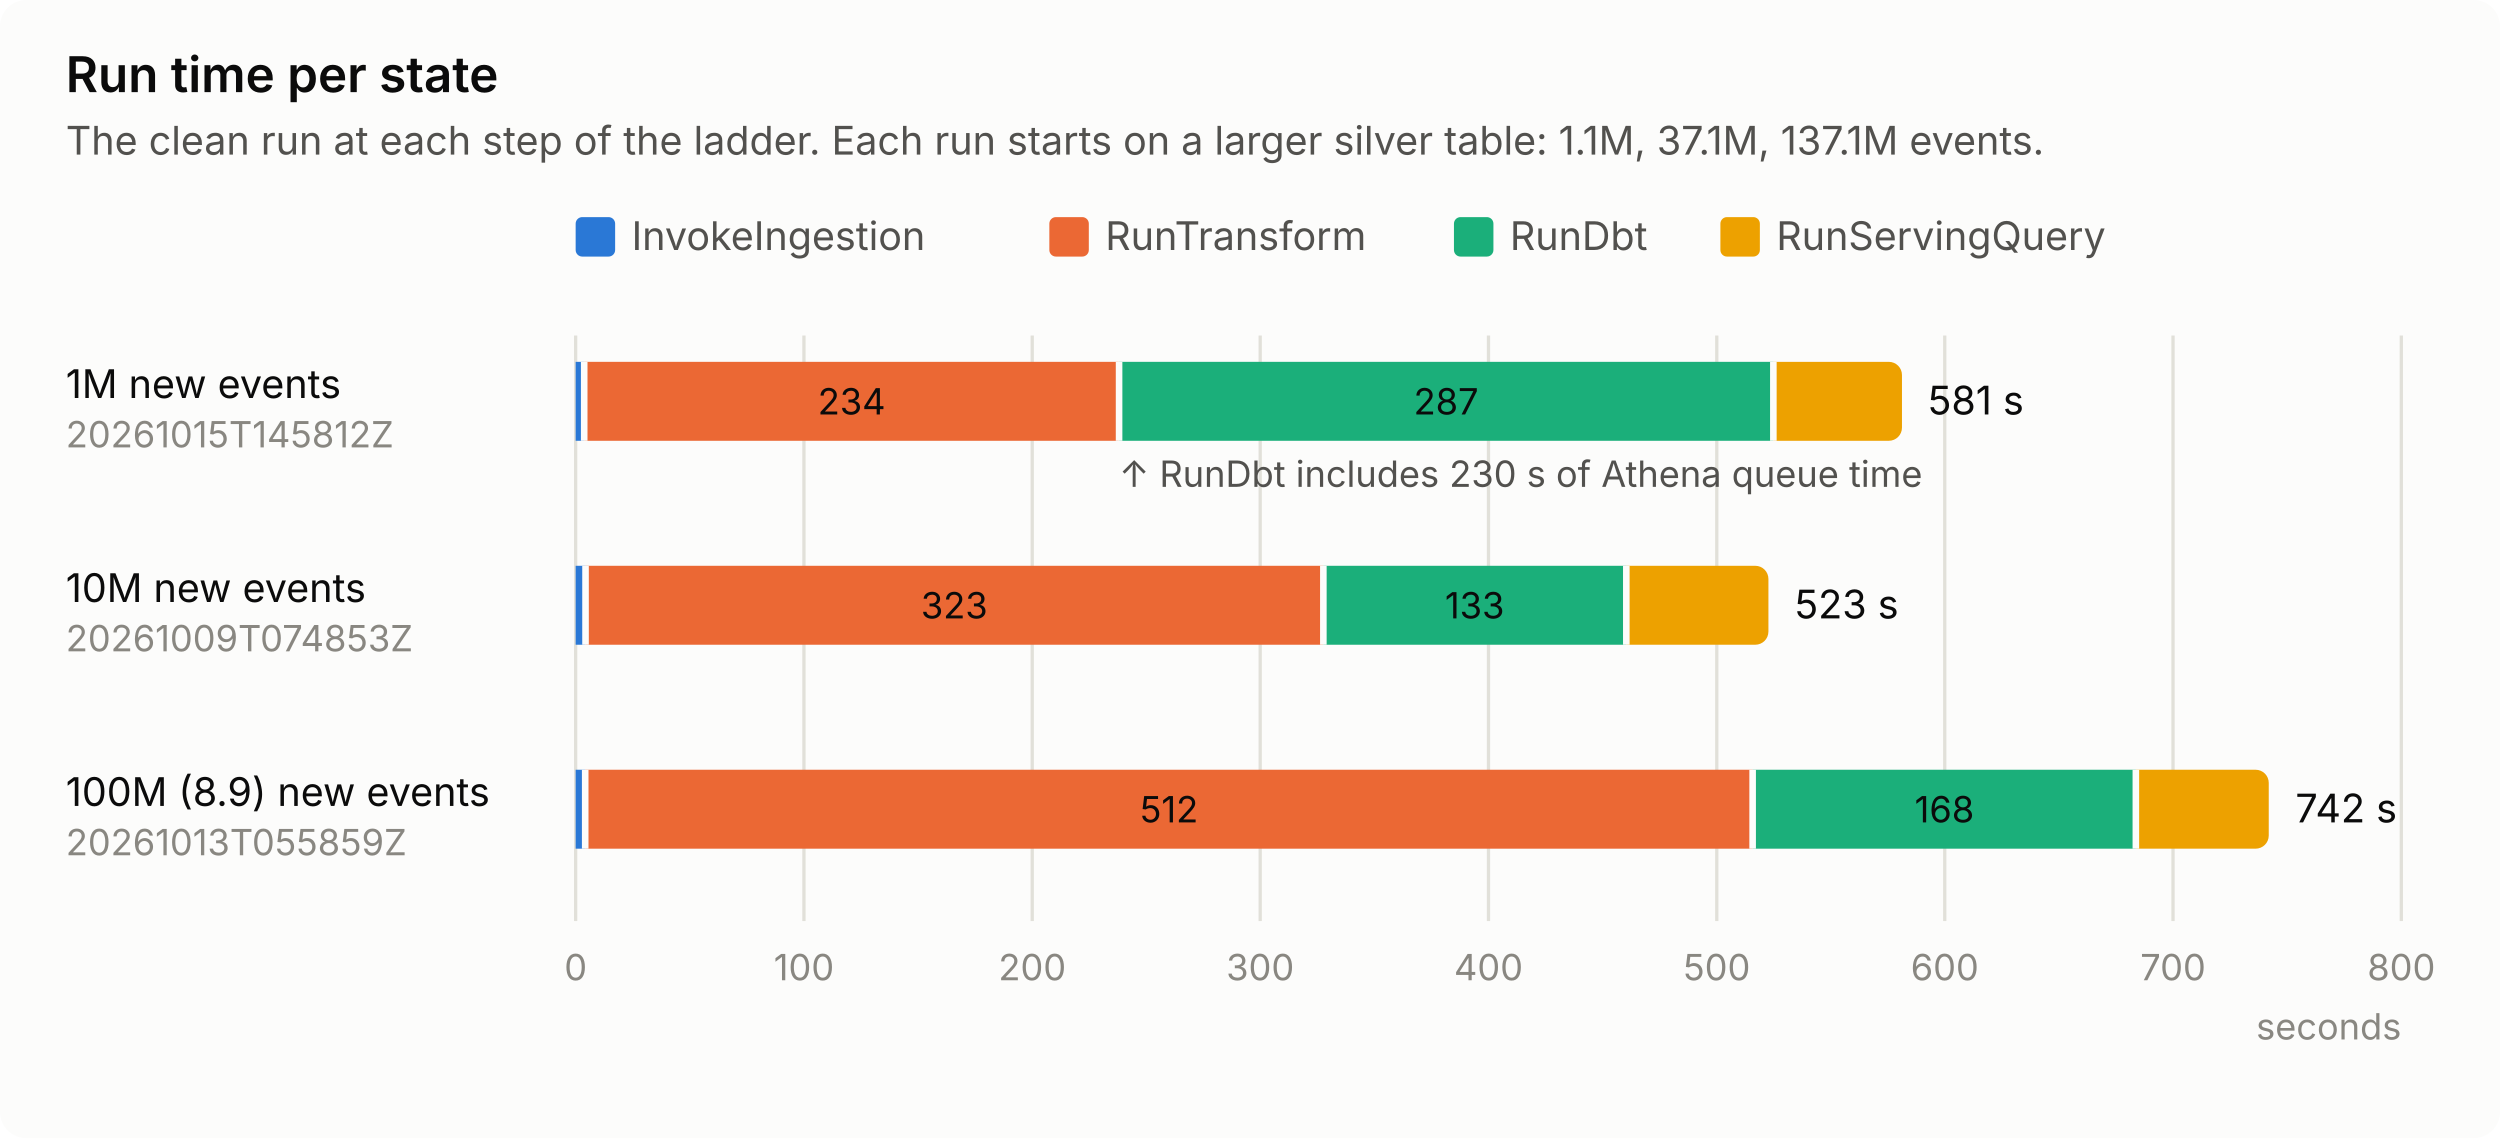
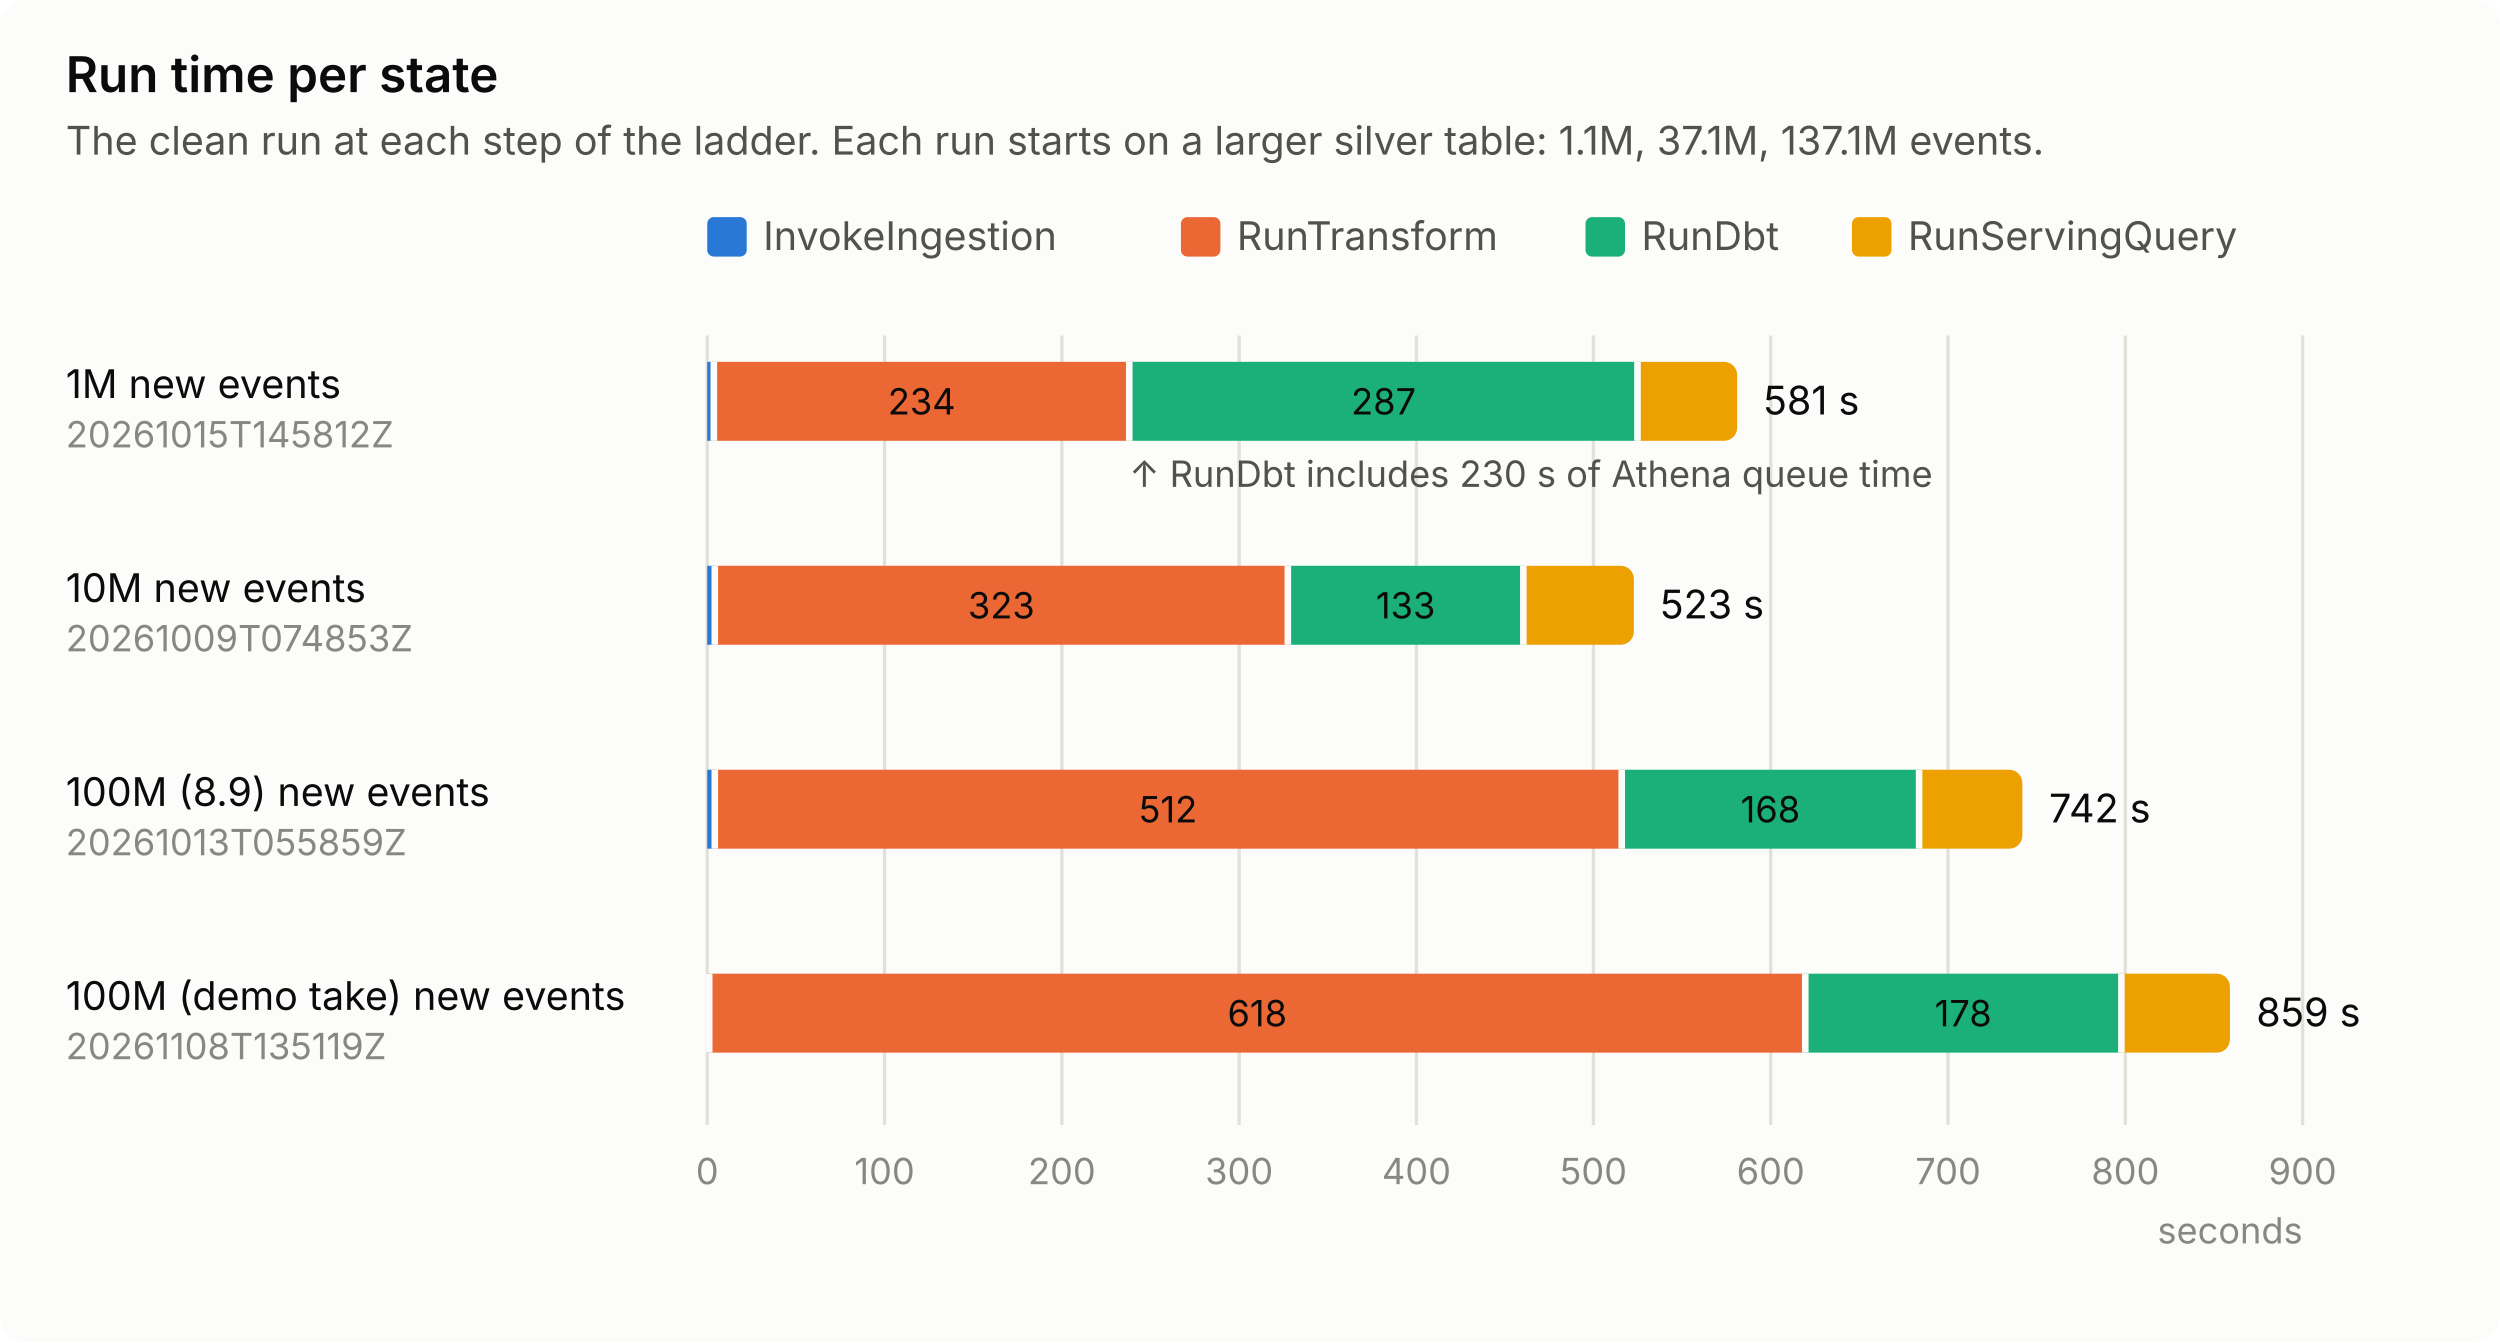
- <svg xmlns="http://www.w3.org/2000/svg" width="760" height="346" viewBox="0 0 760 346" role="img" aria-label="Run time per state">
+ <svg xmlns="http://www.w3.org/2000/svg" width="760" height="408" viewBox="0 0 760 408" role="img" aria-label="Run time per state">
  <style>
  .surface { fill: #fcfcfb; }
  .ink { fill: #0b0b0b; }
  .ink2 { fill: #52514e; }
  .muted { fill: #898781; }
  .grid { stroke: #e1e0d9; }
  .axis { stroke: #c3c2b7; }
  .s1 { fill: #2a78d6; } .s2 { fill: #eb6834; } .s3 { fill: #1baf7a; } .s4 { fill: #eda100; }
  .gap { stroke: #fcfcfb; }
  @media (prefers-color-scheme: dark) {
    .surface { fill: #1a1a19; }
    .ink { fill: #f0efec; }
    .ink2 { fill: #c3c2b7; }
    .grid { stroke: #2c2c2a; }
    .axis { stroke: #383835; }
    .s1 { fill: #3987e5; } .s2 { fill: #d95926; } .s3 { fill: #199e70; } .s4 { fill: #c98500; }
    .gap { stroke: #1a1a19; }
  }
  text { font-family: system-ui, -apple-system, "Segoe UI", sans-serif; }
  .t { font-size: 15px; font-weight: 600; }
  .st { font-size: 12px; }
  .l { font-size: 12px; }
  .tick { font-size: 11px; font-variant-numeric: tabular-nums; }
</style>
-   <rect class="surface" fill="#fcfcfb" width="760" height="346" rx="8" />
+   <rect class="surface" fill="#fcfcfb" width="760" height="408" rx="8" />
  <text class="t ink" fill="#0b0b0b" x="20" y="28">Run time per state</text>
  <text class="st ink2" fill="#52514e" x="20" y="47">The clean run at each step of the ladder. Each run starts on a larger silver table: 1.1M, 37.1M, 137.1M events.</text>
-   <rect class="s1" fill="#2a78d6" x="175" y="66" width="12" height="12" rx="2" />
-   <text class="l ink2" fill="#52514e" x="192" y="76">InvokeIngestion</text>
-   <rect class="s2" fill="#eb6834" x="319" y="66" width="12" height="12" rx="2" />
-   <text class="l ink2" fill="#52514e" x="336" y="76">RunTransform</text>
-   <rect class="s3" fill="#1baf7a" x="442" y="66" width="12" height="12" rx="2" />
-   <text class="l ink2" fill="#52514e" x="459" y="76">RunDbt</text>
-   <rect class="s4" fill="#eda100" x="523" y="66" width="12" height="12" rx="2" />
-   <text class="l ink2" fill="#52514e" x="540" y="76">RunServingQuery</text>
-   <line class="grid" stroke="#e1e0d9" x1="175.0" y1="102" x2="175.0" y2="280" stroke-width="1" />
-   <text class="tick muted" fill="#898781" x="175.0" y="298" text-anchor="middle">0</text>
-   <line class="grid" stroke="#e1e0d9" x1="244.4" y1="102" x2="244.4" y2="280" stroke-width="1" />
-   <text class="tick muted" fill="#898781" x="244.4" y="298" text-anchor="middle">100</text>
-   <line class="grid" stroke="#e1e0d9" x1="313.8" y1="102" x2="313.8" y2="280" stroke-width="1" />
-   <text class="tick muted" fill="#898781" x="313.8" y="298" text-anchor="middle">200</text>
-   <line class="grid" stroke="#e1e0d9" x1="383.1" y1="102" x2="383.1" y2="280" stroke-width="1" />
-   <text class="tick muted" fill="#898781" x="383.1" y="298" text-anchor="middle">300</text>
-   <line class="grid" stroke="#e1e0d9" x1="452.5" y1="102" x2="452.5" y2="280" stroke-width="1" />
-   <text class="tick muted" fill="#898781" x="452.5" y="298" text-anchor="middle">400</text>
-   <line class="grid" stroke="#e1e0d9" x1="521.9" y1="102" x2="521.9" y2="280" stroke-width="1" />
-   <text class="tick muted" fill="#898781" x="521.9" y="298" text-anchor="middle">500</text>
-   <line class="grid" stroke="#e1e0d9" x1="591.2" y1="102" x2="591.2" y2="280" stroke-width="1" />
-   <text class="tick muted" fill="#898781" x="591.2" y="298" text-anchor="middle">600</text>
-   <line class="grid" stroke="#e1e0d9" x1="660.6" y1="102" x2="660.6" y2="280" stroke-width="1" />
-   <text class="tick muted" fill="#898781" x="660.6" y="298" text-anchor="middle">700</text>
-   <line class="grid" stroke="#e1e0d9" x1="730.0" y1="102" x2="730.0" y2="280" stroke-width="1" />
-   <text class="tick muted" fill="#898781" x="730.0" y="298" text-anchor="middle">800</text>
-   <text class="tick muted" fill="#898781" x="730" y="316" text-anchor="end">seconds</text>
+   <rect class="s1" fill="#2a78d6" x="215" y="66" width="12" height="12" rx="2" />
+   <text class="l ink2" fill="#52514e" x="232" y="76">InvokeIngestion</text>
+   <rect class="s2" fill="#eb6834" x="359" y="66" width="12" height="12" rx="2" />
+   <text class="l ink2" fill="#52514e" x="376" y="76">RunTransform</text>
+   <rect class="s3" fill="#1baf7a" x="482" y="66" width="12" height="12" rx="2" />
+   <text class="l ink2" fill="#52514e" x="499" y="76">RunDbt</text>
+   <rect class="s4" fill="#eda100" x="563" y="66" width="12" height="12" rx="2" />
+   <text class="l ink2" fill="#52514e" x="580" y="76">RunServingQuery</text>
+   <line class="grid" stroke="#e1e0d9" x1="215.0" y1="102" x2="215.0" y2="342" stroke-width="1" />
+   <text class="tick muted" fill="#898781" x="215.0" y="360" text-anchor="middle">0</text>
+   <line class="grid" stroke="#e1e0d9" x1="268.9" y1="102" x2="268.9" y2="342" stroke-width="1" />
+   <text class="tick muted" fill="#898781" x="268.9" y="360" text-anchor="middle">100</text>
+   <line class="grid" stroke="#e1e0d9" x1="322.8" y1="102" x2="322.8" y2="342" stroke-width="1" />
+   <text class="tick muted" fill="#898781" x="322.8" y="360" text-anchor="middle">200</text>
+   <line class="grid" stroke="#e1e0d9" x1="376.7" y1="102" x2="376.7" y2="342" stroke-width="1" />
+   <text class="tick muted" fill="#898781" x="376.7" y="360" text-anchor="middle">300</text>
+   <line class="grid" stroke="#e1e0d9" x1="430.6" y1="102" x2="430.6" y2="342" stroke-width="1" />
+   <text class="tick muted" fill="#898781" x="430.6" y="360" text-anchor="middle">400</text>
+   <line class="grid" stroke="#e1e0d9" x1="484.4" y1="102" x2="484.4" y2="342" stroke-width="1" />
+   <text class="tick muted" fill="#898781" x="484.4" y="360" text-anchor="middle">500</text>
+   <line class="grid" stroke="#e1e0d9" x1="538.3" y1="102" x2="538.3" y2="342" stroke-width="1" />
+   <text class="tick muted" fill="#898781" x="538.3" y="360" text-anchor="middle">600</text>
+   <line class="grid" stroke="#e1e0d9" x1="592.2" y1="102" x2="592.2" y2="342" stroke-width="1" />
+   <text class="tick muted" fill="#898781" x="592.2" y="360" text-anchor="middle">700</text>
+   <line class="grid" stroke="#e1e0d9" x1="646.1" y1="102" x2="646.1" y2="342" stroke-width="1" />
+   <text class="tick muted" fill="#898781" x="646.1" y="360" text-anchor="middle">800</text>
+   <line class="grid" stroke="#e1e0d9" x1="700.0" y1="102" x2="700.0" y2="342" stroke-width="1" />
+   <text class="tick muted" fill="#898781" x="700.0" y="360" text-anchor="middle">900</text>
+   <text class="tick muted" fill="#898781" x="700" y="378" text-anchor="end">seconds</text>
  <text class="l ink" fill="#0b0b0b" x="20" y="121">1M new events</text>
  <text class="tick muted" fill="#898781" x="20" y="136">20261015T145812Z</text>
-   <rect class="s1" fill="#2a78d6" x="175.0" y="110" width="2.6" height="24" />
-   <rect class="s2" fill="#eb6834" x="177.6" y="110" width="162.5" height="24" />
-   <line class="gap" stroke="#fcfcfb" x1="177.6" y1="110" x2="177.6" y2="134" stroke-width="2" />
-   <text class="tick" x="258.9" y="126" text-anchor="middle" fill="#0b0b0b">234</text>
-   <rect class="s3" fill="#1baf7a" x="340.2" y="110" width="198.9" height="24" />
-   <line class="gap" stroke="#fcfcfb" x1="340.2" y1="110" x2="340.2" y2="134" stroke-width="2" />
-   <text class="tick" x="439.6" y="126" text-anchor="middle" fill="#0b0b0b">287</text>
-   <path class="s4" fill="#eda100" d="M539.1,110 h35.1 a4,4 0 0 1 4,4 v16 a4,4 0 0 1 -4,4 h-35.1 z" />
-   <line class="gap" stroke="#fcfcfb" x1="539.1" y1="110" x2="539.1" y2="134" stroke-width="2" />
-   <text class="l ink" fill="#0b0b0b" x="586.1" y="126">581 s</text>
-   <text class="tick ink2" fill="#52514e" x="340.2" y="148">↑ RunDbt includes 230 s of Athena queue time</text>
+   <rect class="s1" fill="#2a78d6" x="215.0" y="110" width="2.0" height="24" />
+   <rect class="s2" fill="#eb6834" x="217.0" y="110" width="126.3" height="24" />
+   <line class="gap" stroke="#fcfcfb" x1="217.0" y1="110" x2="217.0" y2="134" stroke-width="2" />
+   <text class="tick" x="280.2" y="126" text-anchor="middle" fill="#0b0b0b">234</text>
+   <rect class="s3" fill="#1baf7a" x="343.3" y="110" width="154.5" height="24" />
+   <line class="gap" stroke="#fcfcfb" x1="343.3" y1="110" x2="343.3" y2="134" stroke-width="2" />
+   <text class="tick" x="420.6" y="126" text-anchor="middle" fill="#0b0b0b">287</text>
+   <path class="s4" fill="#eda100" d="M497.8,110 h26.3 a4,4 0 0 1 4,4 v16 a4,4 0 0 1 -4,4 h-26.3 z" />
+   <line class="gap" stroke="#fcfcfb" x1="497.8" y1="110" x2="497.8" y2="134" stroke-width="2" />
+   <text class="l ink" fill="#0b0b0b" x="536.1" y="126">581 s</text>
+   <text class="tick ink2" fill="#52514e" x="343.3" y="148">↑ RunDbt includes 230 s of Athena queue time</text>
  <text class="l ink" fill="#0b0b0b" x="20" y="183">10M new events</text>
  <text class="tick muted" fill="#898781" x="20" y="198">20261009T074853Z</text>
-   <rect class="s1" fill="#2a78d6" x="175.0" y="172" width="3.0" height="24" />
-   <rect class="s2" fill="#eb6834" x="178.0" y="172" width="224.3" height="24" />
-   <line class="gap" stroke="#fcfcfb" x1="178.0" y1="172" x2="178.0" y2="196" stroke-width="2" />
-   <text class="tick" x="290.1" y="188" text-anchor="middle" fill="#0b0b0b">323</text>
-   <rect class="s3" fill="#1baf7a" x="402.3" y="172" width="92.1" height="24" />
-   <line class="gap" stroke="#fcfcfb" x1="402.3" y1="172" x2="402.3" y2="196" stroke-width="2" />
-   <text class="tick" x="448.3" y="188" text-anchor="middle" fill="#0b0b0b">133</text>
-   <path class="s4" fill="#eda100" d="M494.4,172 h39.2 a4,4 0 0 1 4,4 v16 a4,4 0 0 1 -4,4 h-39.2 z" />
-   <line class="gap" stroke="#fcfcfb" x1="494.4" y1="172" x2="494.4" y2="196" stroke-width="2" />
-   <text class="l ink" fill="#0b0b0b" x="545.6" y="188">523 s</text>
+   <rect class="s1" fill="#2a78d6" x="215.0" y="172" width="2.3" height="24" />
+   <rect class="s2" fill="#eb6834" x="217.3" y="172" width="174.2" height="24" />
+   <line class="gap" stroke="#fcfcfb" x1="217.3" y1="172" x2="217.3" y2="196" stroke-width="2" />
+   <text class="tick" x="304.4" y="188" text-anchor="middle" fill="#0b0b0b">323</text>
+   <rect class="s3" fill="#1baf7a" x="391.5" y="172" width="71.6" height="24" />
+   <line class="gap" stroke="#fcfcfb" x1="391.5" y1="172" x2="391.5" y2="196" stroke-width="2" />
+   <text class="tick" x="427.3" y="188" text-anchor="middle" fill="#0b0b0b">133</text>
+   <path class="s4" fill="#eda100" d="M463.1,172 h29.6 a4,4 0 0 1 4,4 v16 a4,4 0 0 1 -4,4 h-29.6 z" />
+   <line class="gap" stroke="#fcfcfb" x1="463.1" y1="172" x2="463.1" y2="196" stroke-width="2" />
+   <text class="l ink" fill="#0b0b0b" x="504.7" y="188">523 s</text>
  <text class="l ink" fill="#0b0b0b" x="20" y="245">100M (8.9) new events</text>
  <text class="tick muted" fill="#898781" x="20" y="260">20261013T055859Z</text>
-   <rect class="s1" fill="#2a78d6" x="175.0" y="234" width="2.9" height="24" />
-   <rect class="s2" fill="#eb6834" x="177.9" y="234" width="354.9" height="24" />
-   <line class="gap" stroke="#fcfcfb" x1="177.9" y1="234" x2="177.9" y2="258" stroke-width="2" />
-   <text class="tick" x="355.4" y="250" text-anchor="middle" fill="#0b0b0b">512</text>
-   <rect class="s3" fill="#1baf7a" x="532.8" y="234" width="116.5" height="24" />
-   <line class="gap" stroke="#fcfcfb" x1="532.8" y1="234" x2="532.8" y2="258" stroke-width="2" />
-   <text class="tick" x="591.1" y="250" text-anchor="middle" fill="#0b0b0b">168</text>
-   <path class="s4" fill="#eda100" d="M649.3,234 h36.4 a4,4 0 0 1 4,4 v16 a4,4 0 0 1 -4,4 h-36.4 z" />
-   <line class="gap" stroke="#fcfcfb" x1="649.3" y1="234" x2="649.3" y2="258" stroke-width="2" />
-   <text class="l ink" fill="#0b0b0b" x="697.8" y="250">742 s</text>
+   <rect class="s1" fill="#2a78d6" x="215.0" y="234" width="2.3" height="24" />
+   <rect class="s2" fill="#eb6834" x="217.3" y="234" width="275.7" height="24" />
+   <line class="gap" stroke="#fcfcfb" x1="217.3" y1="234" x2="217.3" y2="258" stroke-width="2" />
+   <text class="tick" x="355.1" y="250" text-anchor="middle" fill="#0b0b0b">512</text>
+   <rect class="s3" fill="#1baf7a" x="493.0" y="234" width="90.5" height="24" />
+   <line class="gap" stroke="#fcfcfb" x1="493.0" y1="234" x2="493.0" y2="258" stroke-width="2" />
+   <text class="tick" x="538.2" y="250" text-anchor="middle" fill="#0b0b0b">168</text>
+   <path class="s4" fill="#eda100" d="M583.4,234 h27.4 a4,4 0 0 1 4,4 v16 a4,4 0 0 1 -4,4 h-27.4 z" />
+   <line class="gap" stroke="#fcfcfb" x1="583.4" y1="234" x2="583.4" y2="258" stroke-width="2" />
+   <text class="l ink" fill="#0b0b0b" x="622.9" y="250">742 s</text>
+   <text class="l ink" fill="#0b0b0b" x="20" y="307">100M (demo take) new events</text>
+   <text class="tick muted" fill="#898781" x="20" y="322">20261108T135119Z</text>
+   <rect class="s1" fill="#2a78d6" x="215.0" y="296" width="0.6" height="24" />
+   <rect class="s2" fill="#eb6834" x="215.6" y="296" width="333.2" height="24" />
+   <line class="gap" stroke="#fcfcfb" x1="215.6" y1="296" x2="215.6" y2="320" stroke-width="2" />
+   <text class="tick" x="382.2" y="312" text-anchor="middle" fill="#0b0b0b">618</text>
+   <rect class="s3" fill="#1baf7a" x="548.8" y="296" width="96.1" height="24" />
+   <line class="gap" stroke="#fcfcfb" x1="548.8" y1="296" x2="548.8" y2="320" stroke-width="2" />
+   <text class="tick" x="596.8" y="312" text-anchor="middle" fill="#0b0b0b">178</text>
+   <path class="s4" fill="#eda100" d="M644.9,296 h29.0 a4,4 0 0 1 4,4 v16 a4,4 0 0 1 -4,4 h-29.0 z" />
+   <line class="gap" stroke="#fcfcfb" x1="644.9" y1="296" x2="644.9" y2="320" stroke-width="2" />
+   <text class="l ink" fill="#0b0b0b" x="685.9" y="312">859 s</text>
</svg>
